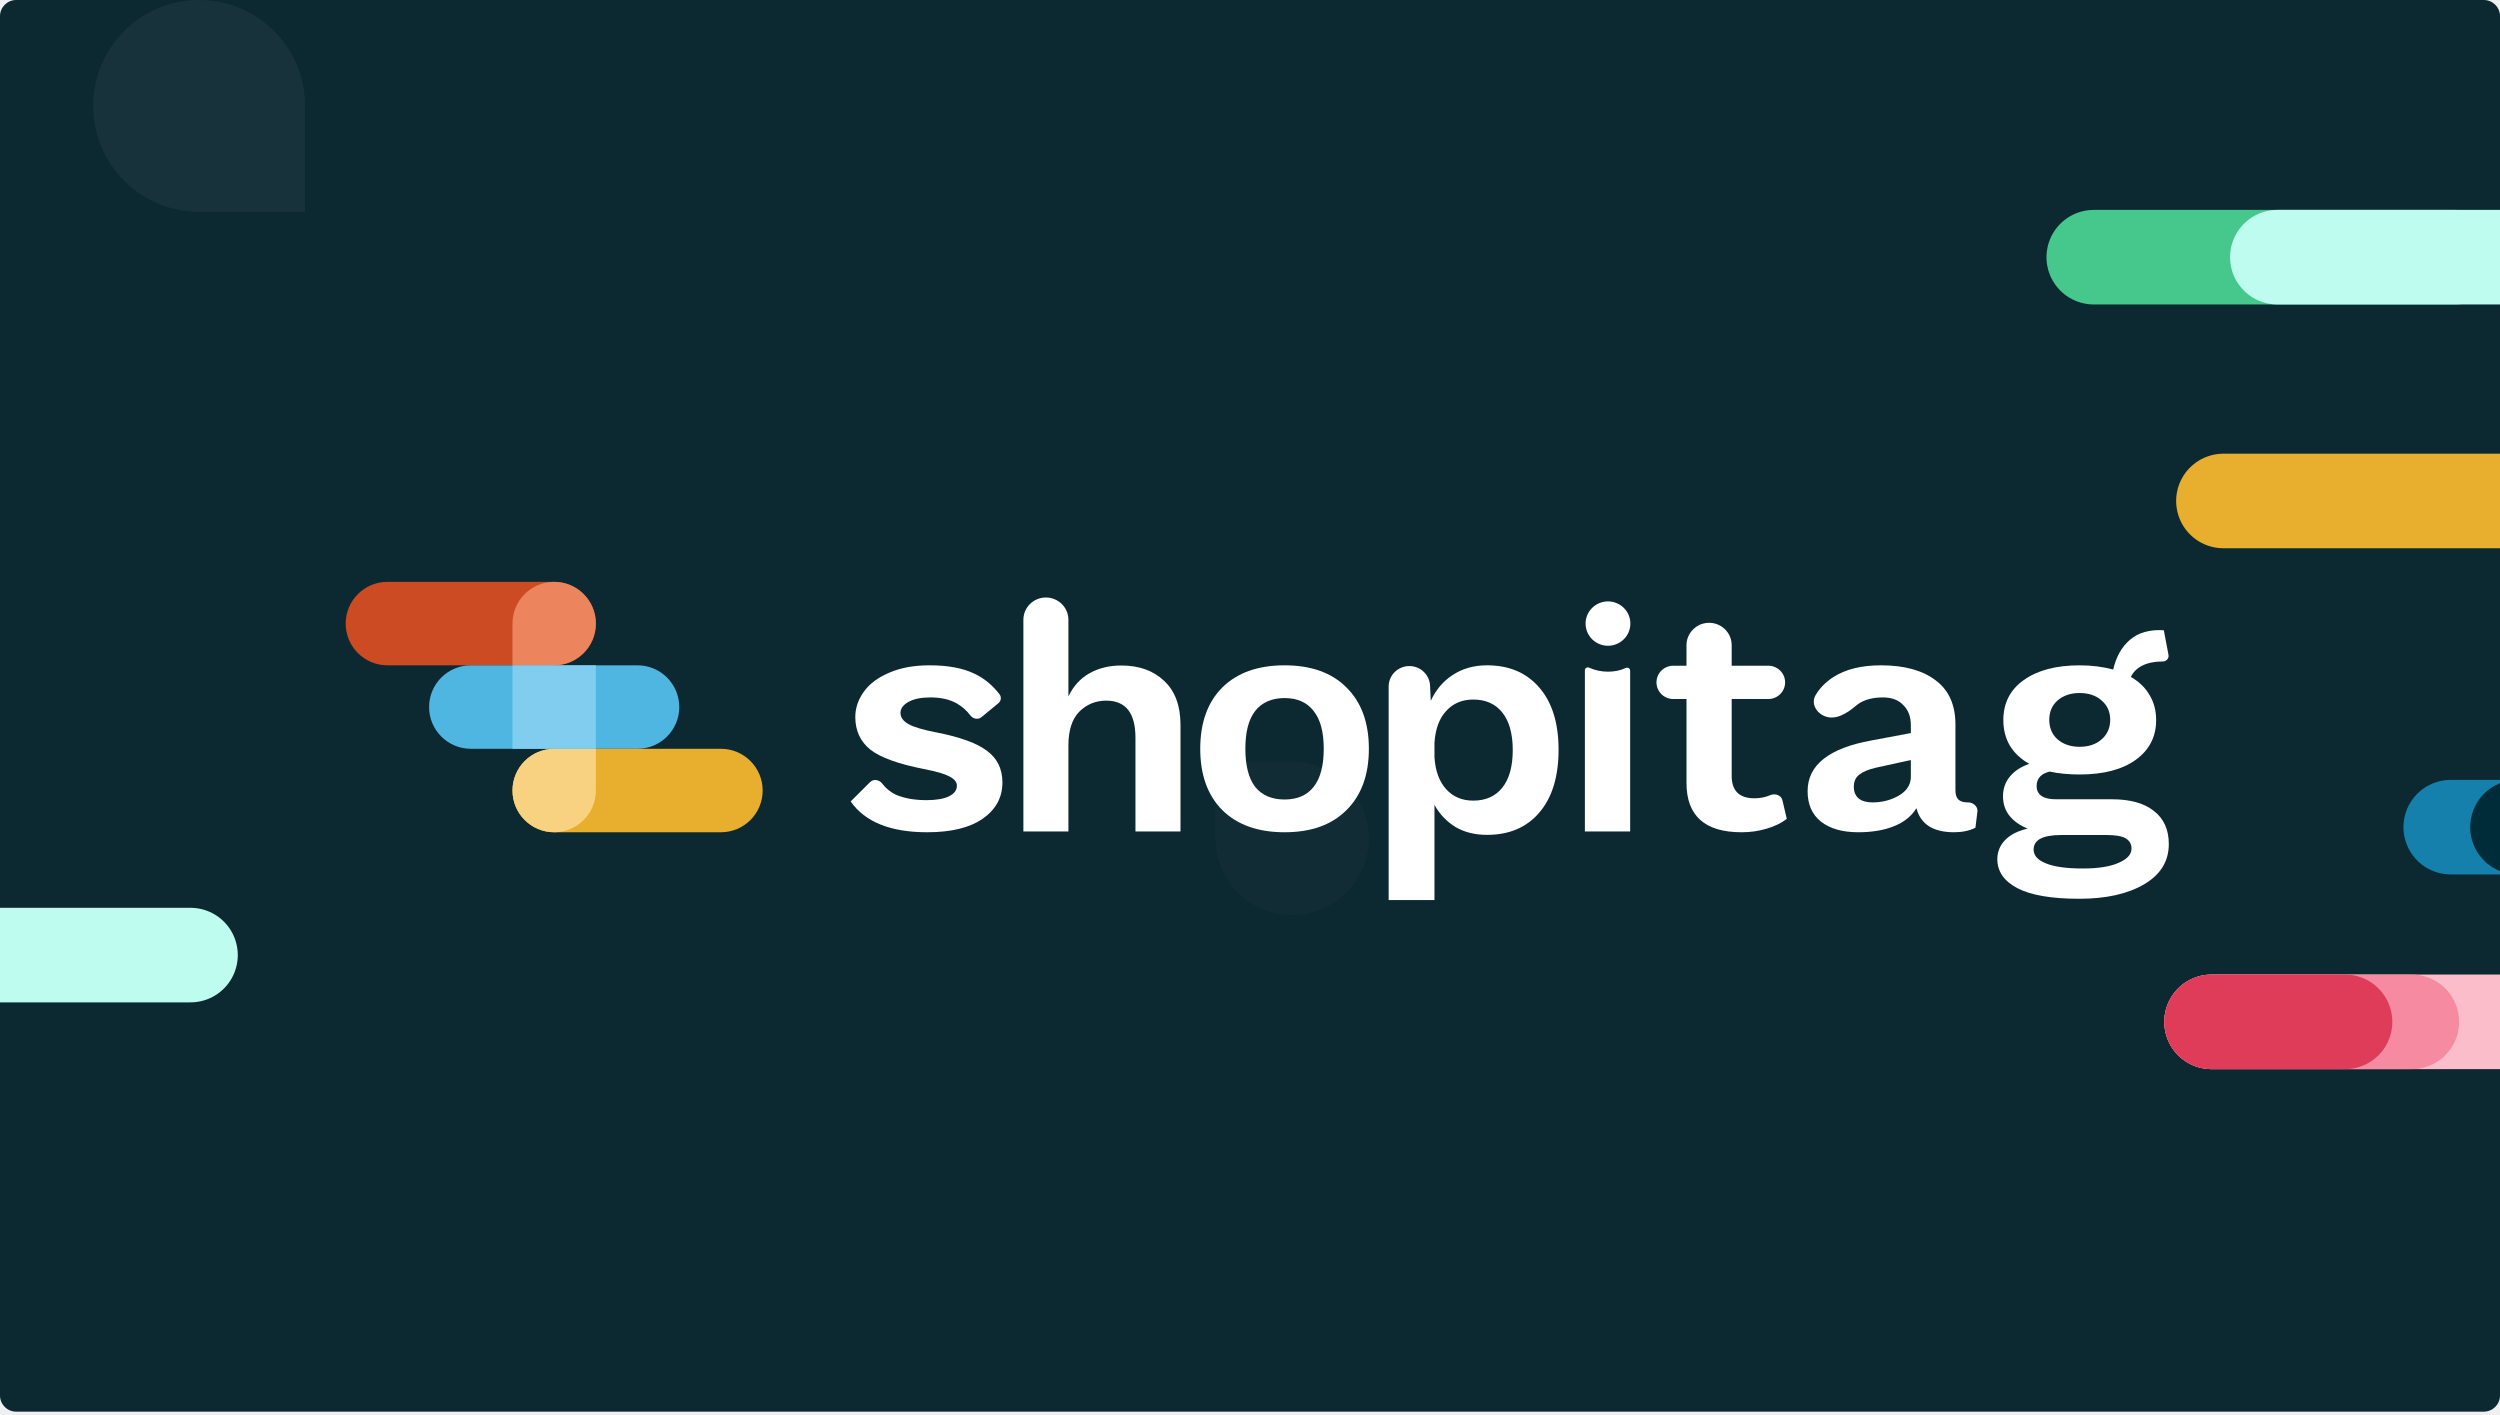
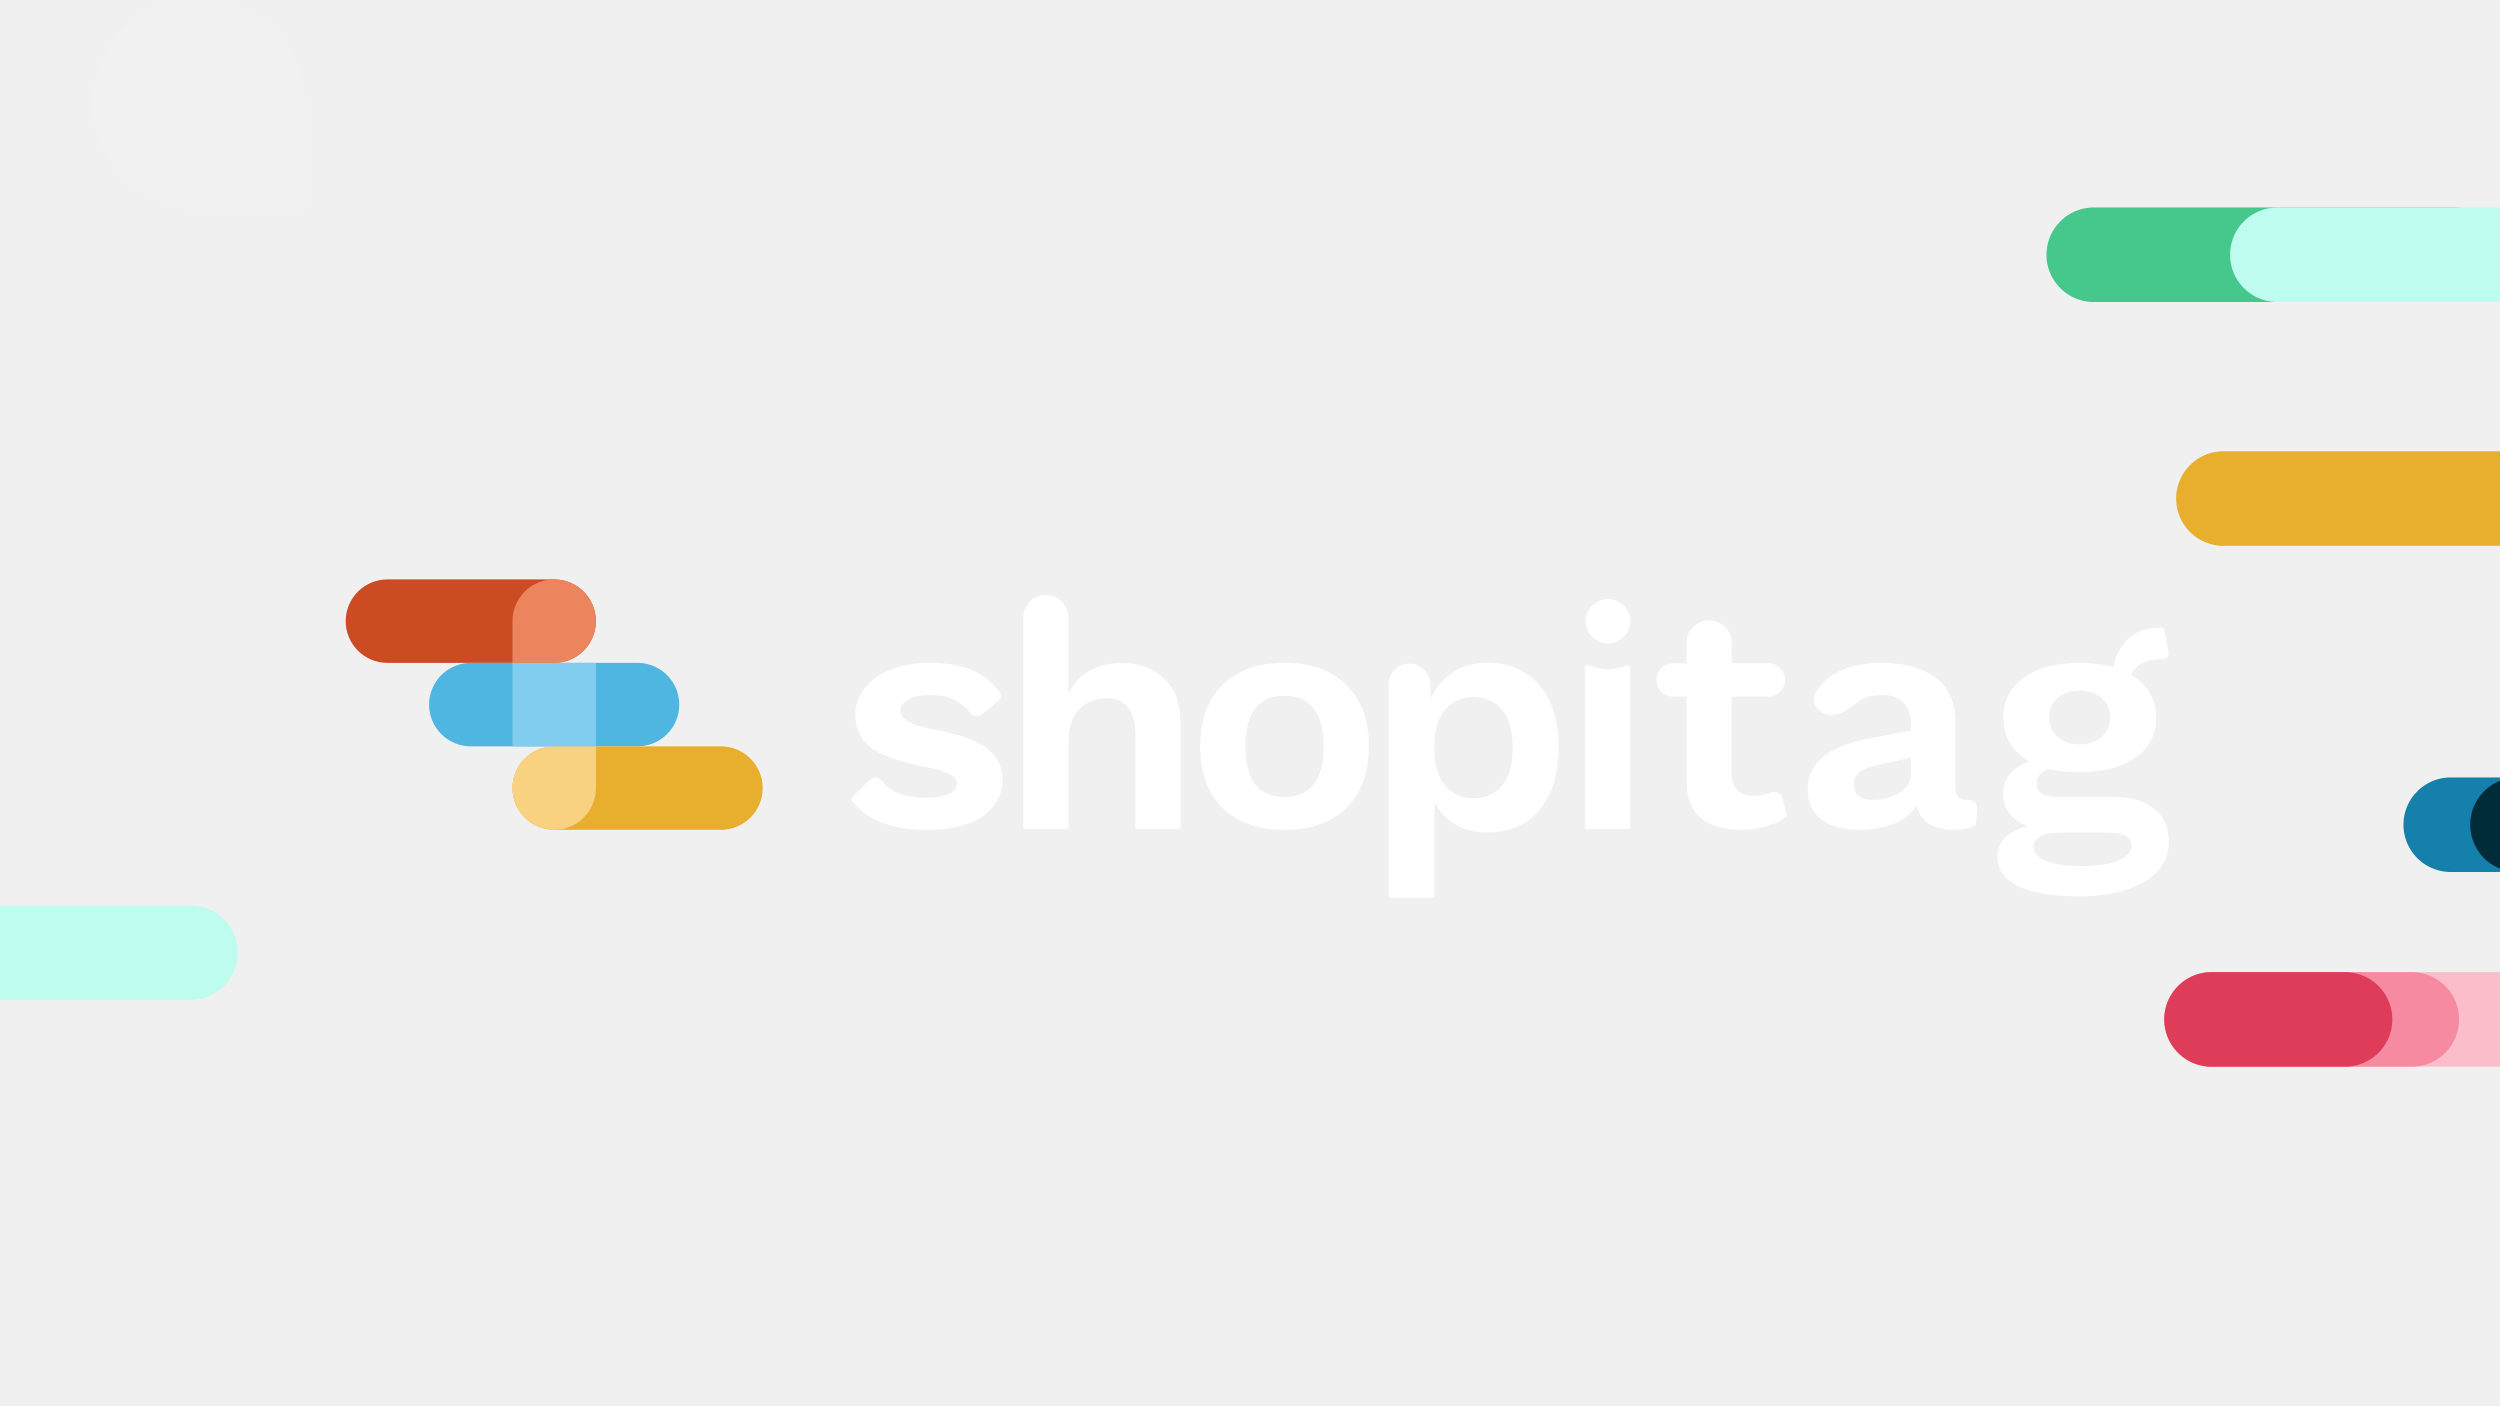
- <svg xmlns="http://www.w3.org/2000/svg" width="617" height="349" viewBox="0 0 617 349" fill="none">
+ <svg xmlns="http://www.w3.org/2000/svg" width="1028" height="578" viewBox="0 0 1028 578" fill="none">
  <g clip-path="url(#clip0)">
-     <rect y="6.10352e-05" width="617" height="348.398" rx="4" fill="#0C2831" />
-     <path opacity="0.02" d="M299.978 206.899C299.978 217.343 308.444 225.809 318.888 225.809C329.331 225.809 337.798 217.343 337.798 206.899C337.798 196.455 329.331 187.989 318.888 187.989H299.978V206.899Z" fill="#FCFEFF" />
-     <path opacity="0.05" d="M75.281 26.14C75.281 11.704 63.577 6.10352e-05 49.14 6.10352e-05C34.703 6.10352e-05 23 11.704 23 26.14C23 40.578 34.703 52.281 49.14 52.281H75.281V26.14Z" fill="white" />
-     <line x1="604.841" y1="204.14" x2="654.264" y2="204.14" stroke="#1480AB" stroke-width="23.339" stroke-linecap="round" />
-     <line x1="621.315" y1="204.14" x2="654.264" y2="204.14" stroke="#002B38" stroke-width="23.339" stroke-linecap="round" />
-     <line x1="548.741" y1="123.64" x2="637.976" y2="123.64" stroke="#E8AE2E" stroke-width="23.339" stroke-linecap="round" />
-     <line x1="516.74" y1="63.472" x2="605.976" y2="63.472" stroke="#46C78C" stroke-width="23.339" stroke-linecap="round" />
-     <line x1="562.045" y1="63.472" x2="699.331" y2="63.472" stroke="#BDFCEF" stroke-width="23.339" stroke-linecap="round" />
-     <line x1="11.669" y1="-11.669" x2="120.125" y2="-11.669" transform="matrix(-1 8.74228e-08 8.74228e-08 1 665.933 263.859)" stroke="#FCBDCA" stroke-width="23.339" stroke-linecap="round" />
-     <line x1="11.669" y1="-11.669" x2="61.092" y2="-11.669" transform="matrix(-1 -8.74228e-08 -8.74228e-08 1 606.9 263.859)" stroke="#F58AA0" stroke-width="23.339" stroke-linecap="round" />
-     <line x1="11.669" y1="-11.669" x2="44.618" y2="-11.669" transform="matrix(-1 8.74228e-08 8.74228e-08 1 590.426 263.859)" stroke="#DE3C58" stroke-width="23.339" stroke-linecap="round" />
-     <line x1="-11.331" y1="235.715" x2="47.016" y2="235.715" stroke="#BDFCEF" stroke-width="23.339" stroke-linecap="round" />
+     <path opacity="0.02" d="M499.801 343.72C499.801 361.121 513.907 375.227 531.307 375.227C548.708 375.227 562.814 361.121 562.814 343.72C562.814 326.319 548.708 312.213 531.307 312.213H499.801V343.72Z" fill="#FCFEFF" />
+     <path opacity="0.05" d="M125.427 42.553C125.427 18.5 105.927 -1 81.874 -1C57.82 -1 38.32 18.5 38.32 42.553C38.32 66.607 57.82 86.107 81.874 86.107H125.427V42.553Z" fill="white" />
+     <line x1="1007.74" y1="339.123" x2="1090.09" y2="339.123" stroke="#1480AB" stroke-width="38.885" stroke-linecap="round" />
+     <line x1="1035.19" y1="339.123" x2="1090.09" y2="339.123" stroke="#002B38" stroke-width="38.885" stroke-linecap="round" />
+     <line x1="914.271" y1="205.002" x2="1062.95" y2="205.002" stroke="#E8AE2E" stroke-width="38.885" stroke-linecap="round" />
+     <line x1="860.955" y1="104.752" x2="1009.63" y2="104.752" stroke="#46C78C" stroke-width="38.885" stroke-linecap="round" />
+     <line x1="936.439" y1="104.752" x2="1165.17" y2="104.752" stroke="#BDFCEF" stroke-width="38.885" stroke-linecap="round" />
+     <line x1="19.442" y1="-19.442" x2="200.144" y2="-19.442" transform="matrix(-1 8.74228e-08 8.74228e-08 1 1109.53 438.623)" stroke="#FCBDCA" stroke-width="38.885" stroke-linecap="round" />
+     <line x1="19.442" y1="-19.442" x2="101.787" y2="-19.442" transform="matrix(-1 -8.74228e-08 -8.74228e-08 1 1011.17 438.623)" stroke="#F58AA0" stroke-width="38.885" stroke-linecap="round" />
+     <line x1="19.442" y1="-19.442" x2="74.339" y2="-19.442" transform="matrix(-1 8.74228e-08 8.74228e-08 1 983.724 438.623)" stroke="#DE3C58" stroke-width="38.885" stroke-linecap="round" />
+     <line x1="-18.879" y1="391.732" x2="78.334" y2="391.732" stroke="#BDFCEF" stroke-width="38.885" stroke-linecap="round" />
    <g clip-path="url(#clip1)">
-       <rect x="85.315" y="143.6" width="61.746" height="20.6" rx="10.3" fill="#CC4B23" />
-       <rect x="105.897" y="164.2" width="61.746" height="20.6" rx="10.3" fill="#4FB5E1" />
-       <rect x="126.479" y="184.8" width="61.746" height="20.6" rx="10.3" fill="#E8AE2E" />
-       <path d="M126.479 153.891C126.479 148.207 131.086 143.6 136.77 143.6C142.453 143.6 147.061 148.212 147.061 153.896C147.061 159.584 142.449 164.2 136.761 164.2H126.479V153.891Z" fill="#EC845E" />
-       <path d="M126.479 195.105C126.479 189.416 131.09 184.8 136.779 184.8H147.061V195.109C147.061 200.793 142.453 205.4 136.77 205.4C131.086 205.4 126.479 200.788 126.479 195.105Z" fill="#F8D280" />
-       <path d="M126.479 164.2H147.061V184.8H126.479V164.2Z" fill="#80CDF0" />
-       <path d="M521.21 197.261C525.702 197.261 529.153 198.215 531.564 200.122C534.029 202.029 535.262 204.757 535.262 208.307C535.262 212.545 533.235 215.856 529.181 218.24C525.127 220.624 519.786 221.816 513.157 221.816C506.309 221.816 501.215 220.942 497.873 219.193C494.586 217.445 492.942 215.061 492.942 212.042C492.942 210.24 493.572 208.678 494.832 207.353C496.092 206.029 497.955 205.075 500.42 204.493C498.558 203.751 497.078 202.718 495.983 201.393C494.887 200.016 494.339 198.4 494.339 196.546C494.339 194.639 494.915 192.997 496.065 191.619C497.215 190.242 498.804 189.209 500.831 188.52C498.749 187.355 497.161 185.872 496.065 184.07C494.969 182.216 494.422 180.097 494.422 177.713C494.422 173.528 496.092 170.244 499.434 167.86C502.831 165.423 507.432 164.204 513.239 164.204C516.197 164.204 518.964 164.549 521.539 165.237C522.251 162.112 523.62 159.675 525.647 157.927C527.723 156.131 530.507 155.336 533.999 155.541C534.016 155.542 534.031 155.555 534.035 155.572L535.189 161.648C535.346 162.475 534.632 163.251 533.783 163.251C531.756 163.251 530.057 163.595 528.688 164.284C527.373 164.973 526.442 165.9 525.894 167.065C527.921 168.231 529.455 169.714 530.496 171.515C531.591 173.316 532.139 175.382 532.139 177.713C532.139 181.845 530.441 185.13 527.044 187.567C523.703 189.951 519.101 191.143 513.239 191.143C510.555 191.143 508.09 190.904 505.844 190.427C503.707 190.957 502.639 192.149 502.639 194.003C502.639 195.063 503.05 195.884 503.871 196.467C504.693 196.996 505.844 197.261 507.323 197.261H521.21ZM513.239 171.038C511.048 171.038 509.24 171.648 507.816 172.866C506.446 174.084 505.761 175.674 505.761 177.634C505.761 179.647 506.446 181.263 507.816 182.481C509.24 183.7 511.048 184.309 513.239 184.309C515.485 184.309 517.293 183.7 518.663 182.481C520.087 181.263 520.799 179.647 520.799 177.634C520.799 175.674 520.087 174.084 518.663 172.866C517.293 171.648 515.485 171.038 513.239 171.038ZM514.061 214.346C517.896 214.346 520.854 213.869 522.936 212.916C525.017 212.015 526.058 210.85 526.058 209.419C526.058 208.307 525.565 207.459 524.579 206.876C523.648 206.347 522.087 206.082 519.895 206.082H508.72C504.173 206.082 501.899 207.274 501.899 209.658C501.899 211.141 502.913 212.28 504.94 213.075C506.967 213.922 510.007 214.346 514.061 214.346Z" fill="white" />
-       <path d="M485.594 198.032C485.647 198.032 485.7 198.031 485.752 198.031C486.985 198.02 488.178 199.065 488.031 200.263L487.535 204.291C486.025 205.03 484.273 205.4 482.277 205.4C477.1 205.4 473.999 203.419 472.974 199.458C471.788 201.412 469.954 202.891 467.473 203.895C464.993 204.898 462.054 205.4 458.656 205.4C454.719 205.4 451.645 204.528 449.434 202.785C447.223 201.042 446.117 198.533 446.117 195.258C446.117 188.814 451.375 184.642 461.892 182.74L471.599 180.918V179.016C471.599 176.903 470.979 175.239 469.739 174.025C468.552 172.757 466.88 172.123 464.723 172.123C462.242 172.123 460.22 172.651 458.656 173.708C458.444 173.851 458.241 174.006 458.047 174.174C455.865 176.055 452.992 177.854 450.314 176.747C448.176 175.863 446.923 173.525 448.089 171.56C449.129 169.806 450.575 168.33 452.427 167.132C455.447 165.177 459.384 164.2 464.238 164.2C470.008 164.2 474.511 165.441 477.747 167.924C480.983 170.354 482.601 173.972 482.601 178.778V195.021C482.601 196.077 482.844 196.843 483.329 197.318C483.814 197.794 484.569 198.032 485.594 198.032ZM462.134 198.032C464.507 198.032 466.665 197.477 468.606 196.368C470.601 195.206 471.599 193.647 471.599 191.693V187.573L462.943 189.475C461.11 189.897 459.734 190.478 458.818 191.218C457.955 191.904 457.523 192.882 457.523 194.149C457.523 195.417 457.928 196.394 458.737 197.081C459.546 197.715 460.678 198.032 462.134 198.032Z" fill="white" />
-       <path d="M440.975 202.098C439.672 203.119 438.017 203.925 436.008 204.516C434.055 205.107 431.992 205.402 429.821 205.402C420.758 205.402 416.226 201.346 416.226 193.233V172.52H412.969C410.676 172.52 408.817 170.68 408.817 168.41C408.817 166.14 410.676 164.3 412.969 164.3H416.226V159.229C416.226 156.748 417.897 154.572 420.312 153.909C423.865 152.934 427.379 155.579 427.379 159.229V164.3H436.416C438.709 164.3 440.567 166.14 440.567 168.41C440.567 170.68 438.709 172.52 436.416 172.52H427.379V191.459C427.379 195.167 429.251 197.02 432.996 197.02C434.398 197.02 435.696 196.761 436.892 196.243C438.068 195.734 439.609 196.24 439.898 197.479L440.975 202.098Z" fill="white" />
-       <path d="M402.323 205.198H391.149V165.392C391.149 164.882 391.726 164.564 392.193 164.78C394.99 166.075 398.626 166.102 401.224 164.86C401.704 164.631 402.323 164.953 402.323 165.48V205.198Z" fill="white" />
-       <path d="M366.988 164.2C372.492 164.2 376.812 166.051 379.949 169.752C383.086 173.4 384.655 178.497 384.655 185.041C384.655 191.64 383.086 196.79 379.949 200.491C376.812 204.193 372.492 206.044 366.988 206.044C364.016 206.044 361.43 205.4 359.228 204.112C357.027 202.771 355.293 200.947 354.027 198.641V222.137H342.717V169.447C342.717 166.651 345.007 164.385 347.831 164.385C350.56 164.385 352.808 166.507 352.938 169.206L353.119 172.971C354.33 170.289 356.119 168.17 358.485 166.614C360.907 165.005 363.741 164.2 366.988 164.2ZM363.604 197.595C366.686 197.595 369.08 196.522 370.786 194.376C372.492 192.23 373.345 189.145 373.345 185.122C373.345 181.098 372.492 178.014 370.786 175.868C369.08 173.722 366.686 172.649 363.604 172.649C360.852 172.649 358.623 173.588 356.917 175.466C355.211 177.29 354.247 179.918 354.027 183.352V186.892C354.247 190.272 355.211 192.901 356.917 194.778C358.623 196.656 360.852 197.595 363.604 197.595Z" fill="white" />
-       <path d="M317.029 164.2C323.586 164.2 328.679 166.022 332.31 169.667C335.995 173.312 337.837 178.356 337.837 184.8C337.837 191.244 335.995 196.288 332.31 199.933C328.679 203.578 323.586 205.4 317.029 205.4C310.472 205.4 305.351 203.578 301.666 199.933C298.035 196.288 296.22 191.244 296.22 184.8C296.22 178.356 298.035 173.312 301.666 169.667C305.351 166.022 310.472 164.2 317.029 164.2ZM317.029 172.282C313.886 172.282 311.474 173.338 309.794 175.451C308.169 177.511 307.356 180.627 307.356 184.8C307.356 188.973 308.169 192.116 309.794 194.228C311.474 196.288 313.886 197.318 317.029 197.318C320.172 197.318 322.556 196.288 324.182 194.228C325.862 192.116 326.701 188.973 326.701 184.8C326.701 180.627 325.862 177.511 324.182 175.451C322.556 173.338 320.172 172.282 317.029 172.282Z" fill="white" />
-       <path d="M276.744 164.245C281.124 164.245 284.639 165.503 287.288 168.019C289.992 170.535 291.344 174.149 291.344 178.86V205.198H280.231V182.072C280.231 175.969 277.825 172.918 273.012 172.918C270.417 172.918 268.2 173.828 266.361 175.648C264.576 177.468 263.684 180.252 263.684 183.999V205.198H252.572V152.963C252.572 149.925 255.059 147.463 258.128 147.463C261.197 147.463 263.684 149.925 263.684 152.963V171.874C264.928 169.304 266.658 167.404 268.875 166.172C271.147 164.888 273.769 164.245 276.744 164.245Z" fill="white" />
-       <path d="M228.835 205.4C219.772 205.4 213.476 202.865 209.948 197.794L214.745 193.009C215.579 192.176 216.997 192.427 217.711 193.363C218.638 194.576 219.768 195.499 221.101 196.13C223.164 197.028 225.687 197.477 228.672 197.477C231.06 197.477 232.905 197.16 234.208 196.526C235.51 195.892 236.162 195.021 236.162 193.912C236.162 193.014 235.537 192.248 234.289 191.614C233.095 190.98 231.006 190.373 228.021 189.792C221.78 188.577 217.384 186.992 214.833 185.038C212.336 183.031 211.088 180.337 211.088 176.956C211.088 174.738 211.794 172.651 213.205 170.697C214.616 168.743 216.705 167.184 219.473 166.022C222.241 164.807 225.552 164.2 229.405 164.2C233.964 164.2 237.654 164.887 240.476 166.26C242.883 167.386 244.955 169.089 246.691 171.368C247.212 172.052 247.059 173.011 246.394 173.559L242.22 177C241.398 177.677 240.164 177.441 239.518 176.596C238.549 175.329 237.43 174.339 236.162 173.628C234.425 172.625 232.227 172.123 229.568 172.123C227.342 172.123 225.552 172.493 224.195 173.232C222.892 173.972 222.241 174.87 222.241 175.926C222.241 177.035 222.892 177.96 224.195 178.699C225.497 179.439 227.804 180.125 231.114 180.759C237.03 181.921 241.209 183.453 243.651 185.355C246.148 187.203 247.396 189.792 247.396 193.119C247.396 196.817 245.768 199.801 242.511 202.072C239.309 204.291 234.751 205.4 228.835 205.4Z" fill="white" />
-       <path d="M402.377 153.9C402.377 156.922 399.903 159.372 396.85 159.372C393.797 159.372 391.323 156.922 391.323 153.9C391.323 150.878 393.797 148.428 396.85 148.428C399.903 148.428 402.377 150.878 402.377 153.9Z" fill="white" />
+       <rect x="142.146" y="238.256" width="102.876" height="34.322" rx="17.161" fill="#CC4B23" />
+       <rect x="176.438" y="272.578" width="102.876" height="34.322" rx="17.161" fill="#4FB5E1" />
+       <rect x="210.73" y="306.9" width="102.876" height="34.322" rx="17.161" fill="#E8AE2E" />
+       <path d="M210.73 255.402C210.73 245.932 218.407 238.256 227.876 238.256C237.346 238.256 245.022 245.94 245.022 255.409C245.022 264.887 237.339 272.578 227.861 272.578H210.73V255.402Z" fill="#EC845E" />
+       <path d="M210.73 324.069C210.73 314.591 218.414 306.9 227.892 306.9H245.022V324.076C245.022 333.546 237.346 341.222 227.876 341.222C218.407 341.222 210.73 333.538 210.73 324.069Z" fill="#F8D280" />
+       <path d="M210.73 272.578H245.022V306.9H210.73V272.578Z" fill="#80CDF0" />
+       <path d="M868.402 327.662C875.887 327.662 881.637 329.251 885.653 332.428C889.76 335.606 891.814 340.152 891.814 346.065C891.814 353.126 888.437 358.643 881.682 362.615C874.928 366.587 866.029 368.573 854.985 368.573C843.576 368.573 835.087 367.116 829.519 364.204C824.043 361.291 821.305 357.319 821.305 352.288C821.305 349.287 822.354 346.683 824.454 344.476C826.553 342.27 829.656 340.681 833.764 339.71C830.66 338.475 828.196 336.753 826.37 334.547C824.545 332.252 823.632 329.56 823.632 326.471C823.632 323.293 824.591 320.557 826.507 318.262C828.424 315.967 831.071 314.246 834.448 313.098C830.98 311.157 828.333 308.685 826.507 305.684C824.682 302.595 823.769 299.064 823.769 295.093C823.769 288.12 826.553 282.647 832.121 278.675C837.78 274.615 845.447 272.585 855.122 272.585C860.051 272.585 864.66 273.159 868.95 274.306C870.136 269.099 872.418 265.039 875.795 262.126C879.254 259.133 883.892 257.808 889.71 258.151C889.739 258.153 889.764 258.174 889.77 258.203L891.692 268.327C891.954 269.703 890.765 270.996 889.35 270.996C885.972 270.996 883.143 271.57 880.861 272.718C878.67 273.865 877.119 275.41 876.206 277.351C879.583 279.293 882.139 281.765 883.873 284.766C885.699 287.767 886.611 291.209 886.611 295.093C886.611 301.977 883.782 307.45 878.123 311.51C872.555 315.482 864.888 317.468 855.122 317.468C850.649 317.468 846.542 317.07 842.8 316.276C839.24 317.159 837.46 319.145 837.46 322.234C837.46 323.999 838.145 325.367 839.514 326.338C840.883 327.221 842.8 327.662 845.264 327.662H868.402ZM855.122 283.971C851.471 283.971 848.459 284.986 846.086 287.016C843.804 289.046 842.663 291.694 842.663 294.96C842.663 298.314 843.804 301.006 846.086 303.036C848.459 305.066 851.471 306.081 855.122 306.081C858.864 306.081 861.876 305.066 864.158 303.036C866.531 301.006 867.718 298.314 867.718 294.96C867.718 291.694 866.531 289.046 864.158 287.016C861.876 284.986 858.864 283.971 855.122 283.971ZM856.491 356.127C862.88 356.127 867.809 355.333 871.277 353.744C874.746 352.244 876.48 350.302 876.48 347.919C876.48 346.065 875.658 344.653 874.015 343.682C872.464 342.799 869.863 342.358 866.212 342.358H847.592C840.016 342.358 836.228 344.344 836.228 348.316C836.228 350.787 837.917 352.685 841.294 354.009C844.671 355.421 849.737 356.127 856.491 356.127Z" fill="white" />
+       <path d="M809.061 328.945C809.15 328.945 809.238 328.945 809.325 328.944C811.378 328.926 813.367 330.667 813.122 332.664L812.296 339.374C809.78 340.606 806.86 341.222 803.535 341.222C794.909 341.222 789.743 337.922 788.035 331.322C786.059 334.578 783.004 337.042 778.87 338.714C774.737 340.386 769.84 341.222 764.179 341.222C757.62 341.222 752.498 339.77 748.814 336.866C745.13 333.962 743.288 329.782 743.288 324.325C743.288 313.588 752.049 306.636 769.57 303.468L785.744 300.432V297.263C785.744 293.743 784.711 290.971 782.644 288.947C780.667 286.835 777.882 285.779 774.288 285.779C770.155 285.779 766.785 286.659 764.179 288.419C763.826 288.658 763.487 288.916 763.164 289.196C759.529 292.331 754.743 295.327 750.281 293.483C746.718 292.011 744.63 288.115 746.573 284.84C748.307 281.918 750.716 279.458 753.801 277.462C758.833 274.206 765.392 272.578 773.479 272.578C783.093 272.578 790.596 274.646 795.988 278.782C801.379 282.831 804.074 288.859 804.074 296.867V323.929C804.074 325.689 804.479 326.965 805.287 327.757C806.096 328.549 807.354 328.945 809.061 328.945ZM769.975 328.945C773.928 328.945 777.523 328.021 780.757 326.173C784.082 324.237 785.744 321.641 785.744 318.385V311.52L771.323 314.689C768.268 315.393 765.976 316.361 764.449 317.593C763.011 318.737 762.292 320.365 762.292 322.477C762.292 324.589 762.966 326.217 764.314 327.361C765.662 328.417 767.549 328.945 769.975 328.945Z" fill="white" />
+       <path d="M734.719 335.72C732.549 337.421 729.791 338.764 726.445 339.749C723.19 340.733 719.754 341.226 716.137 341.226C701.035 341.226 693.485 334.467 693.485 320.95V286.44H688.059C684.239 286.44 681.142 283.374 681.142 279.592C681.142 275.81 684.239 272.744 688.059 272.744H693.485V264.296C693.485 260.163 696.27 256.537 700.293 255.432C706.212 253.807 712.068 258.214 712.068 264.296V272.744H727.124C730.944 272.744 734.041 275.81 734.041 279.592C734.041 283.374 730.944 286.44 727.124 286.44H712.068V317.995C712.068 324.172 715.187 327.261 721.427 327.261C723.761 327.261 725.925 326.829 727.917 325.966C729.877 325.117 732.444 325.961 732.925 328.024L734.719 335.72Z" fill="white" />
+       <path d="M670.322 340.886H651.704V274.564C651.704 273.715 652.666 273.185 653.443 273.545C658.103 275.703 664.162 275.747 668.491 273.678C669.29 273.296 670.322 273.833 670.322 274.711V340.886Z" fill="white" />
+       <path d="M611.449 272.578C620.619 272.578 627.817 275.662 633.044 281.829C638.271 287.907 640.884 296.398 640.884 307.302C640.884 318.296 638.271 326.877 633.044 333.044C627.817 339.211 620.619 342.295 611.449 342.295C606.498 342.295 602.188 341.222 598.52 339.077C594.852 336.843 591.964 333.804 589.855 329.96V369.109H571.011V281.32C571.011 276.662 574.825 272.886 579.53 272.886C584.078 272.886 587.824 276.422 588.04 280.919L588.342 287.192C590.359 282.723 593.339 279.192 597.282 276.6C601.317 273.919 606.039 272.578 611.449 272.578ZM605.81 328.217C610.945 328.217 614.934 326.43 617.776 322.855C620.619 319.279 622.04 314.14 622.04 307.436C622.04 300.733 620.619 295.593 617.776 292.018C614.934 288.443 610.945 286.655 605.81 286.655C601.225 286.655 597.511 288.22 594.669 291.348C591.826 294.387 590.221 298.766 589.855 304.487V310.386C590.221 316.017 591.826 320.397 594.669 323.525C597.511 326.653 601.225 328.217 605.81 328.217Z" fill="white" />
+       <path d="M528.21 272.578C539.135 272.578 547.622 275.614 553.671 281.686C559.811 287.759 562.88 296.163 562.88 306.9C562.88 317.637 559.811 326.041 553.671 332.114C547.622 338.186 539.135 341.222 528.21 341.222C517.286 341.222 508.753 338.186 502.614 332.114C496.565 326.041 493.54 317.637 493.54 306.9C493.54 296.163 496.565 287.759 502.614 281.686C508.753 275.614 517.286 272.578 528.21 272.578ZM528.21 286.043C522.974 286.043 518.956 287.803 516.157 291.323C513.448 294.755 512.094 299.948 512.094 306.9C512.094 313.852 513.448 319.089 516.157 322.609C518.956 326.041 522.974 327.757 528.21 327.757C533.447 327.757 537.42 326.041 540.128 322.609C542.927 319.089 544.326 313.852 544.326 306.9C544.326 299.948 542.927 294.755 540.128 291.323C537.42 287.803 533.447 286.043 528.21 286.043Z" fill="white" />
+       <path d="M461.09 272.653C468.388 272.653 474.244 274.749 478.659 278.941C483.164 283.133 485.416 289.154 485.416 297.003V340.886H466.901V302.354C466.901 292.186 462.892 287.102 454.873 287.102C450.549 287.102 446.855 288.619 443.791 291.651C440.818 294.684 439.331 299.322 439.331 305.565V340.886H420.816V253.856C420.816 248.794 424.961 244.691 430.074 244.691C435.187 244.691 439.331 248.794 439.331 253.856V285.363C441.404 281.082 444.287 277.916 447.981 275.864C451.765 273.723 456.135 272.653 461.09 272.653Z" fill="white" />
+       <path d="M381.269 341.222C366.168 341.222 355.679 336.998 349.801 328.549L357.792 320.578C359.183 319.19 361.545 319.607 362.735 321.167C364.279 323.189 366.162 324.725 368.383 325.777C371.819 327.273 376.024 328.021 380.997 328.021C384.976 328.021 388.05 327.493 390.22 326.437C392.391 325.381 393.476 323.929 393.476 322.081C393.476 320.585 392.436 319.309 390.356 318.253C388.367 317.197 384.885 316.185 379.912 315.217C369.514 313.192 362.189 310.552 357.939 307.296C353.78 303.952 351.7 299.464 351.7 293.831C351.7 290.135 352.876 286.659 355.227 283.403C357.578 280.146 361.059 277.55 365.671 275.614C370.282 273.59 375.798 272.578 382.218 272.578C389.813 272.578 395.962 273.722 400.664 276.01C404.675 277.887 408.126 280.724 411.019 284.521C411.886 285.66 411.631 287.258 410.524 288.171L403.57 293.904C402.2 295.033 400.144 294.639 399.069 293.232C397.454 291.12 395.59 289.471 393.476 288.287C390.582 286.615 386.92 285.779 382.489 285.779C378.782 285.779 375.798 286.395 373.537 287.627C371.367 288.859 370.282 290.355 370.282 292.115C370.282 293.963 371.367 295.503 373.537 296.735C375.707 297.967 379.55 299.112 385.066 300.168C394.922 302.104 401.885 304.656 405.954 307.824C410.113 310.904 412.193 315.217 412.193 320.761C412.193 326.921 409.481 331.894 404.055 335.678C398.72 339.374 391.125 341.222 381.269 341.222Z" fill="white" />
+       <path d="M670.412 255.417C670.412 260.452 666.289 264.534 661.203 264.534C656.117 264.534 651.994 260.452 651.994 255.417C651.994 250.382 656.117 246.3 661.203 246.3C666.289 246.3 670.412 250.382 670.412 255.417Z" fill="white" />
    </g>
  </g>
  <defs>
    <clipPath id="clip0">
-       <rect y="6.10352e-05" width="617" height="348.398" rx="4" fill="white" />
+       <rect width="1028" height="578" fill="white" />
    </clipPath>
    <clipPath id="clip1">
-       <rect width="487.533" height="103" fill="white" transform="translate(64.7334 123)" />
+       <rect width="812.292" height="171.611" fill="white" transform="translate(107.854 203.934)" />
    </clipPath>
  </defs>
</svg>
